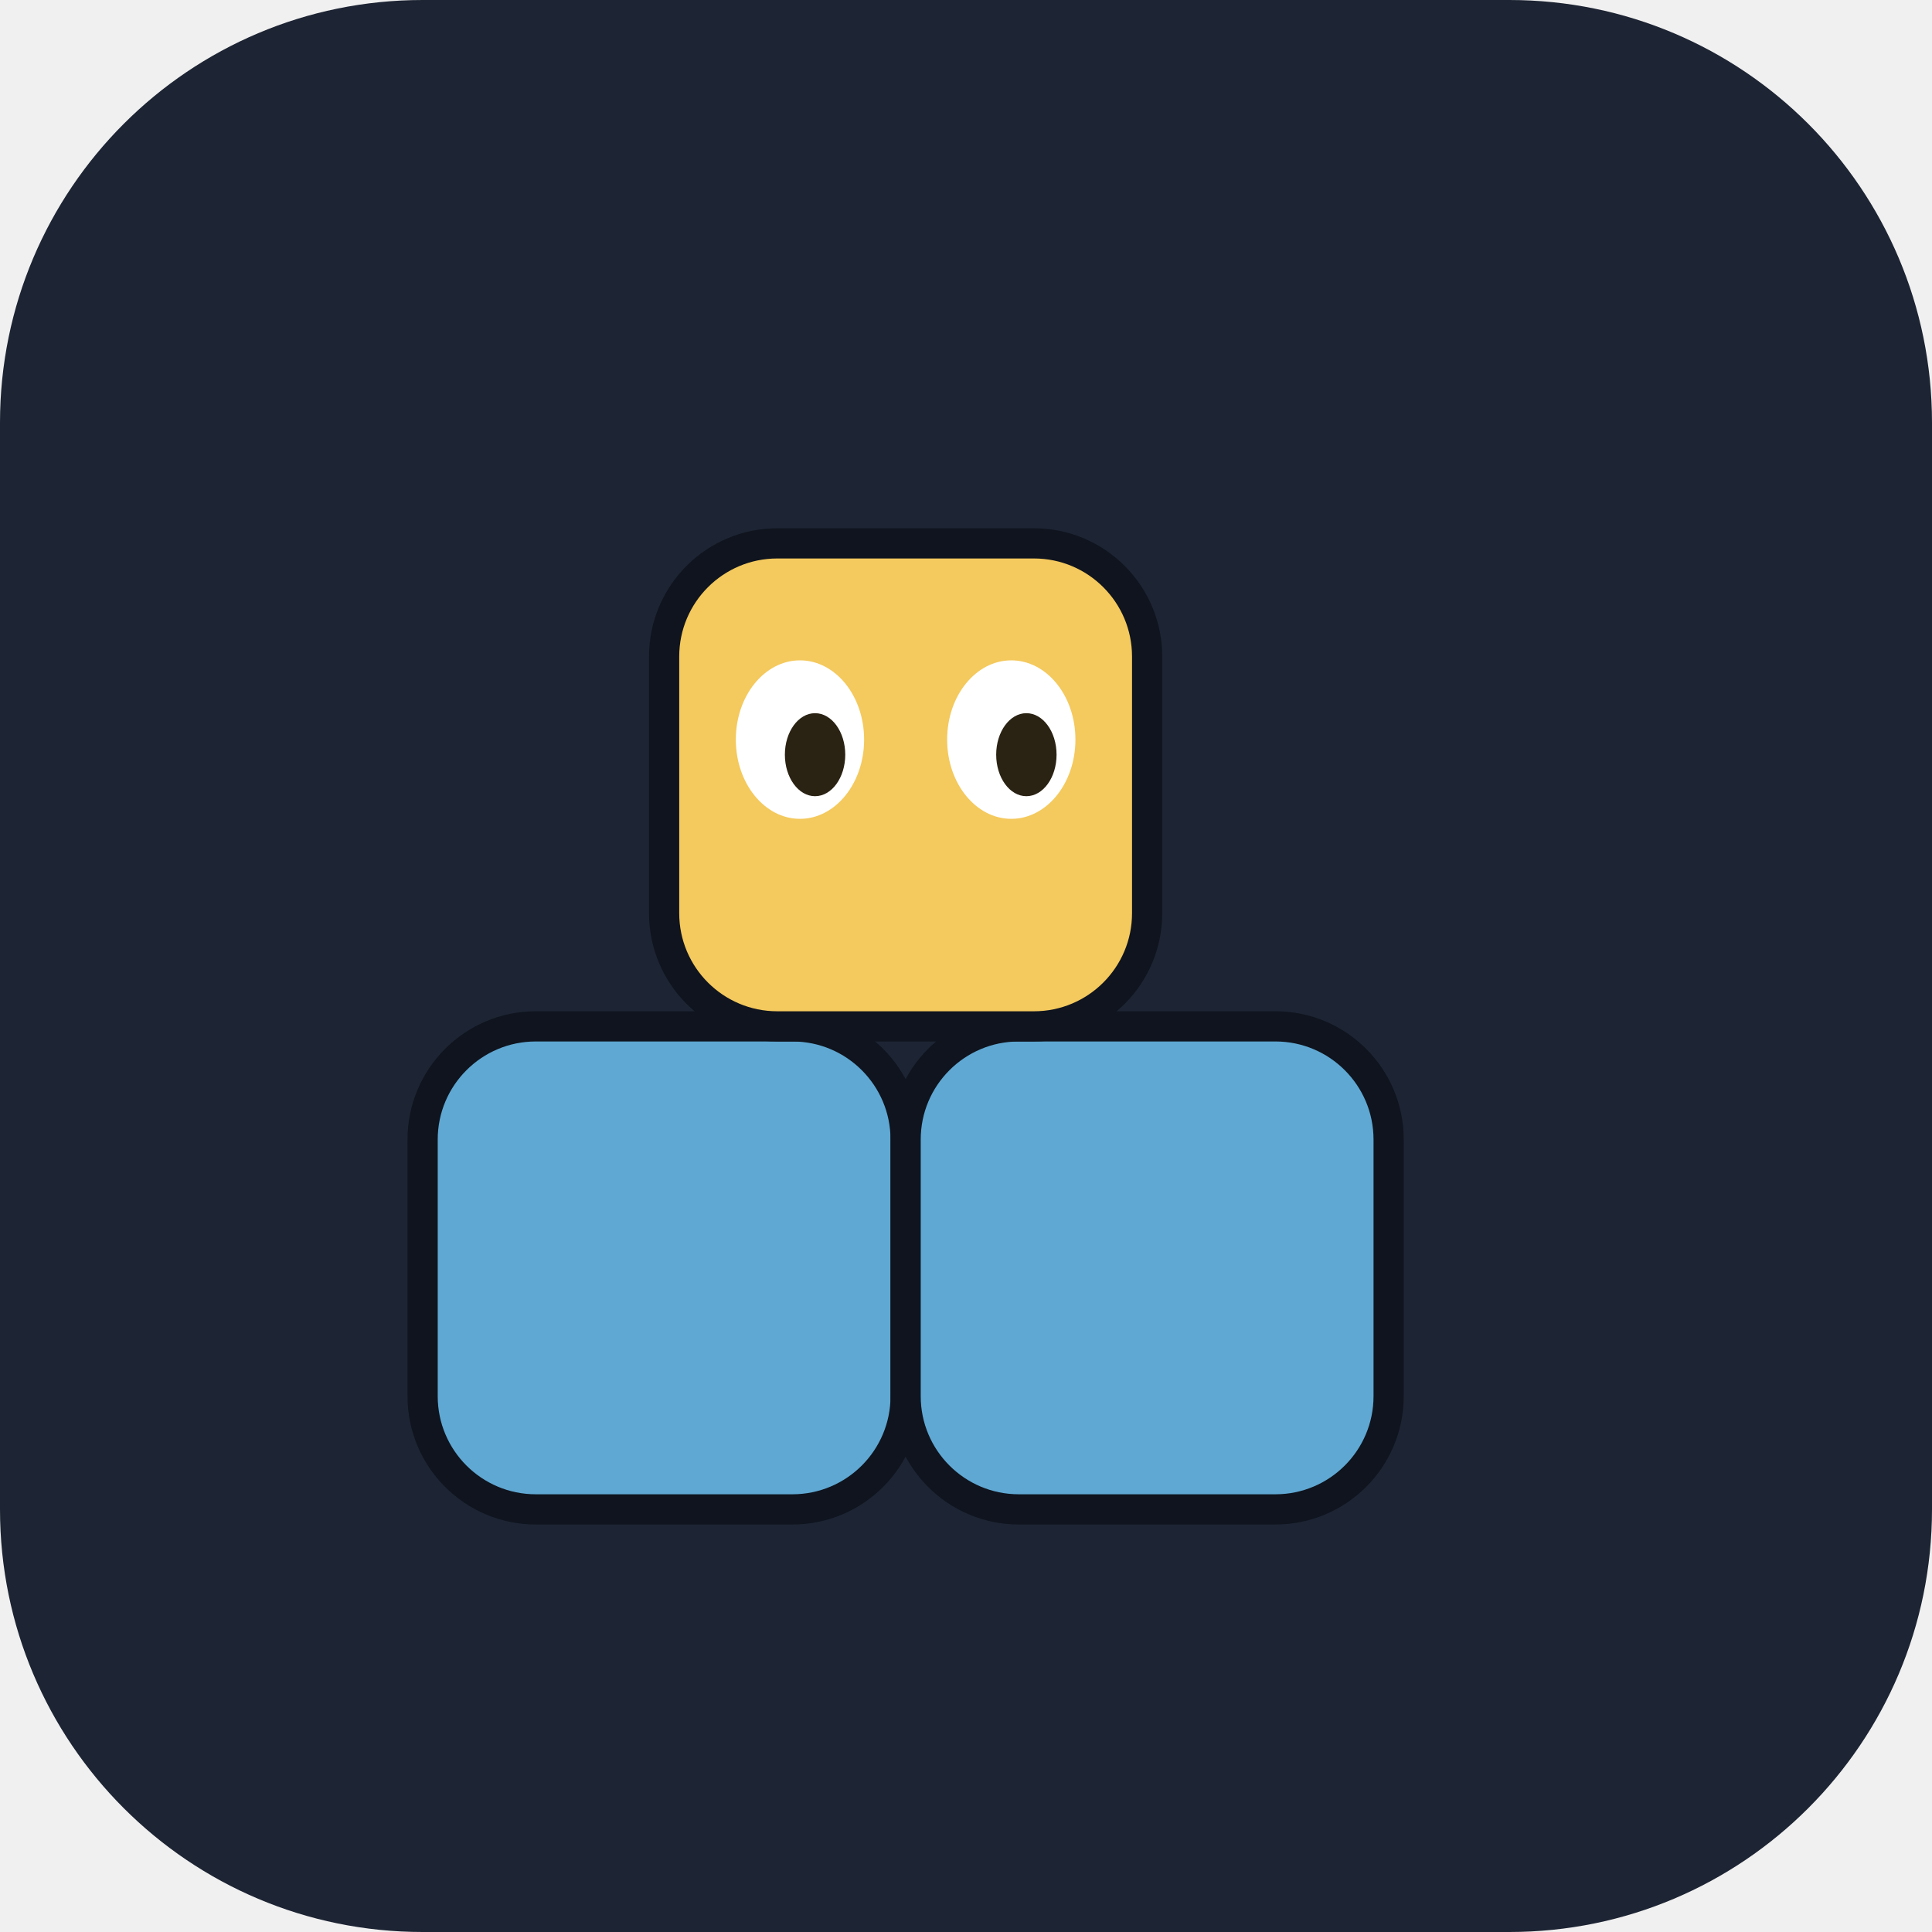
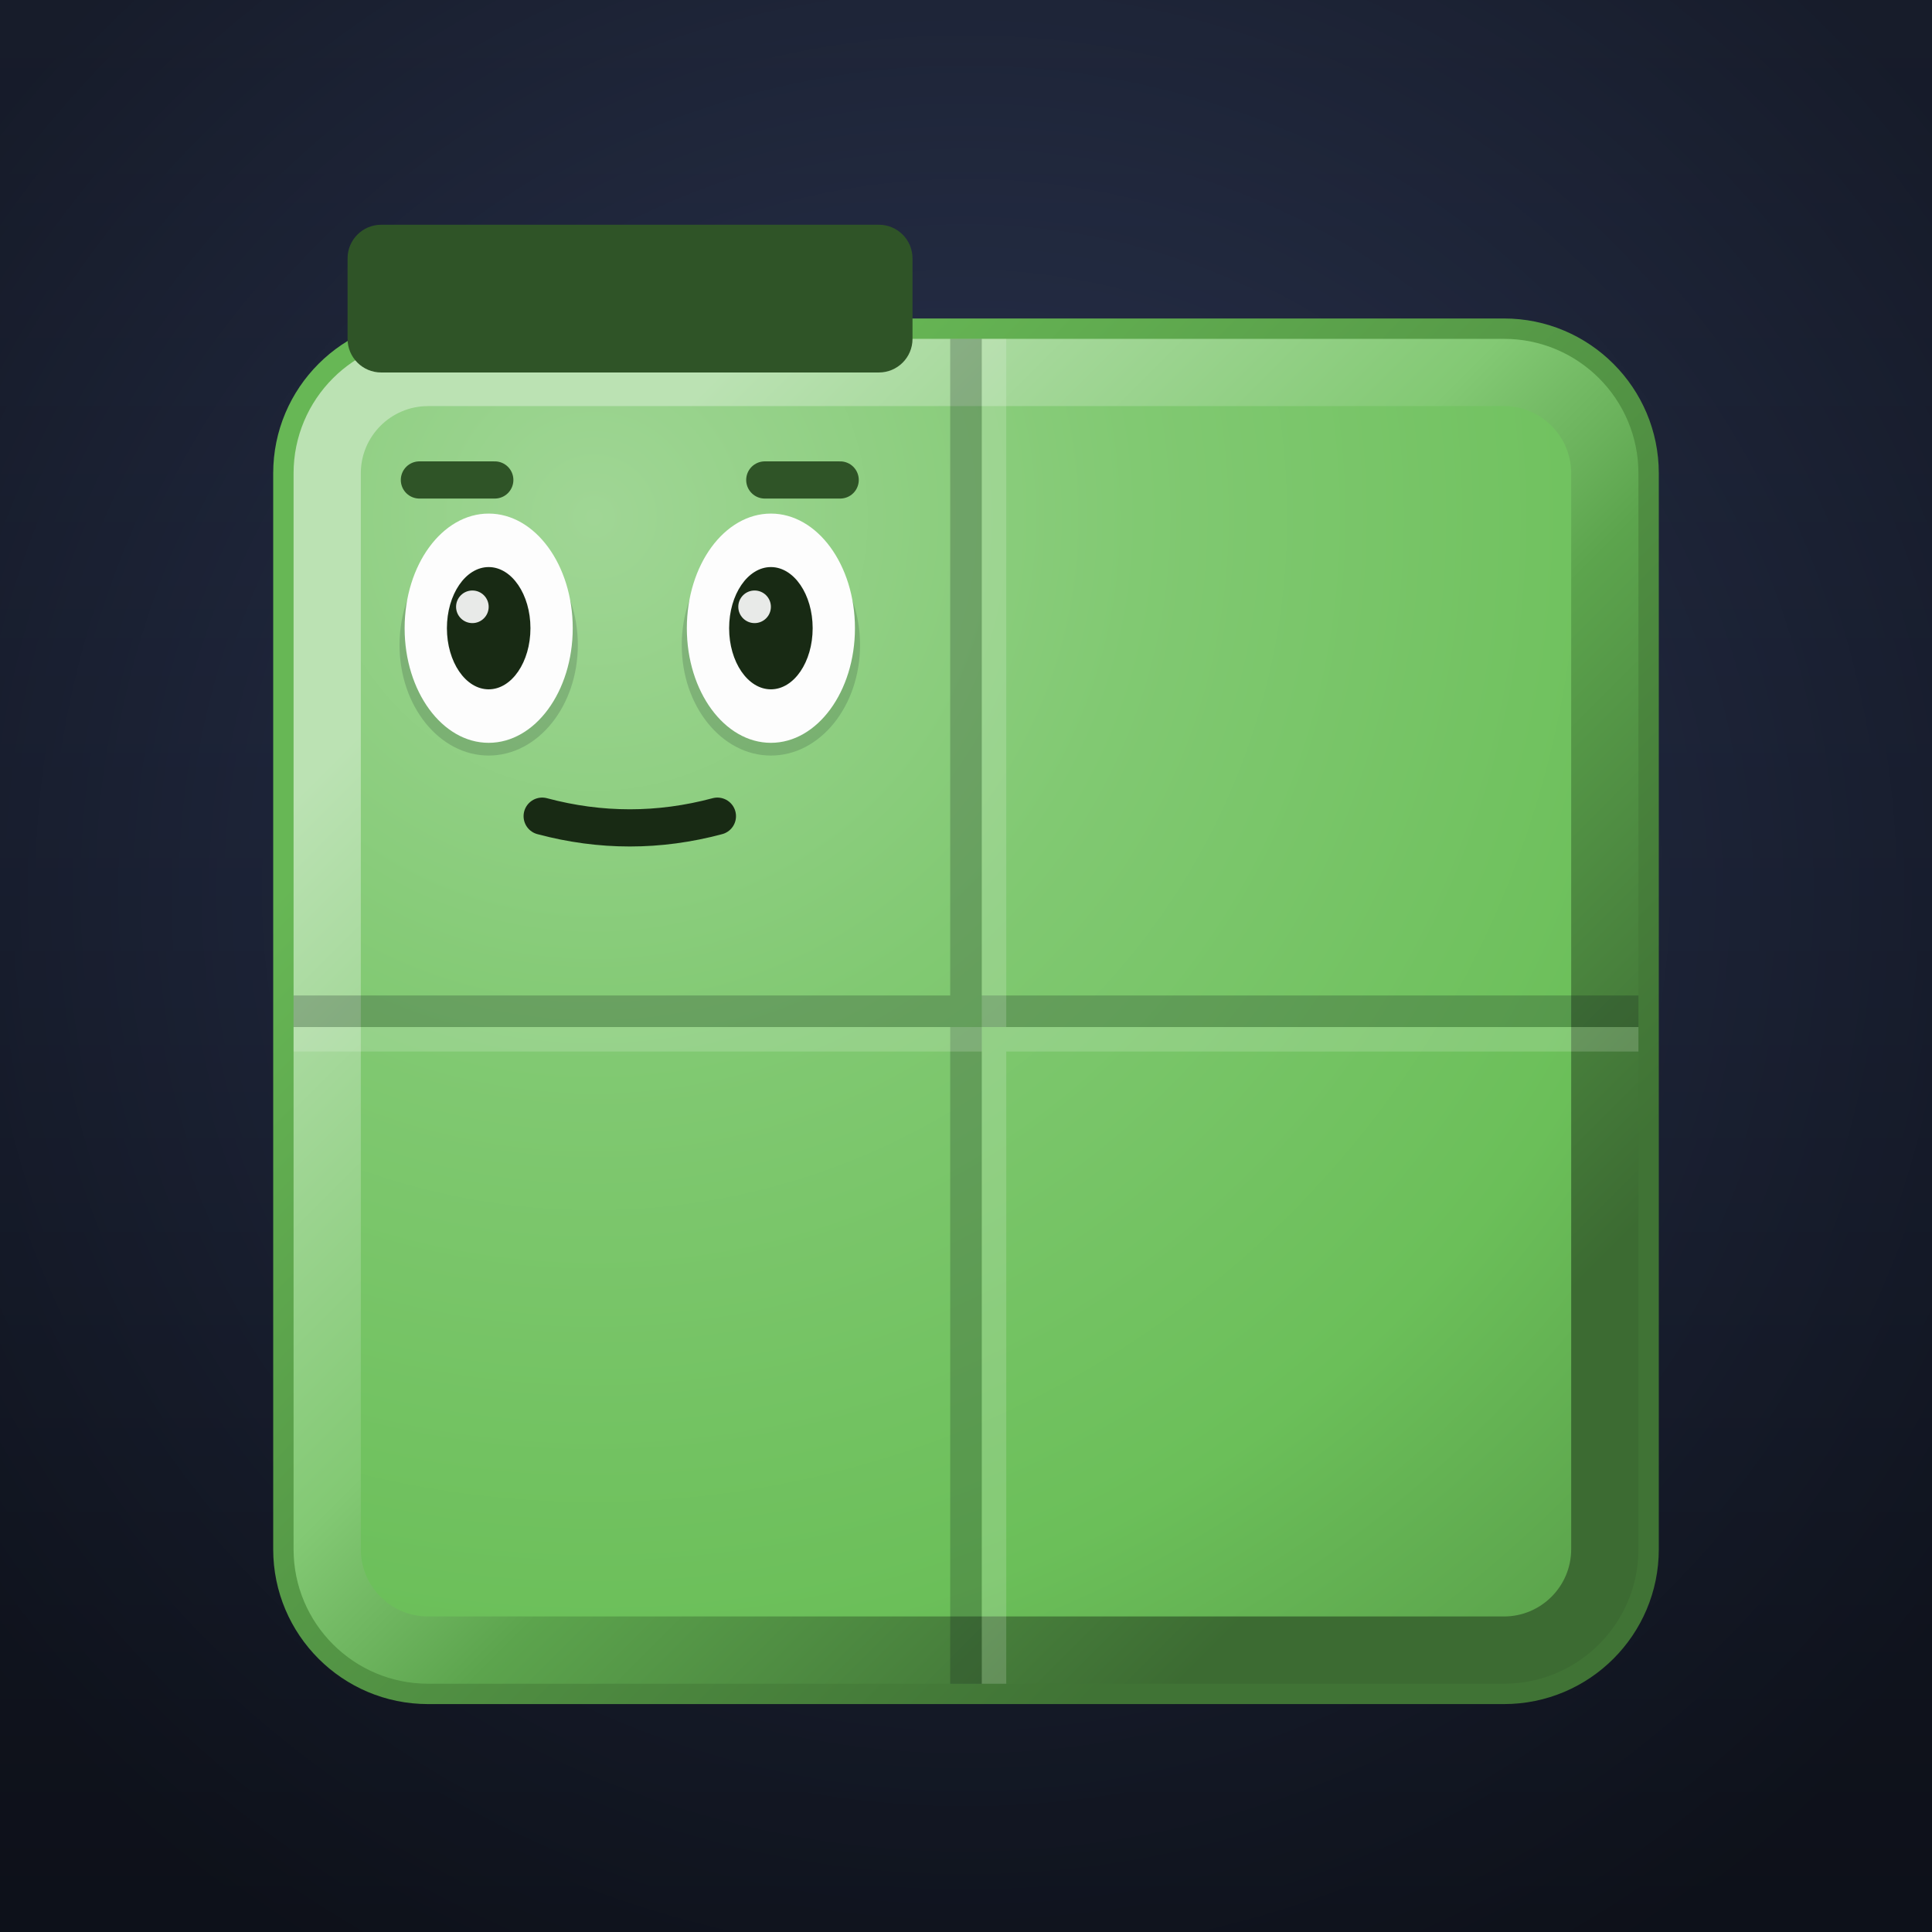
- <svg xmlns="http://www.w3.org/2000/svg" viewBox="0 0 512 512">
-   <rect width="512" height="512" rx="112" fill="#1d2433" />
-   <g stroke="#0f141e" stroke-width="8">
-     <rect x="112" y="272" width="128" height="128" rx="30" fill="#5FA8D3" />
-     <rect x="240" y="272" width="128" height="128" rx="30" fill="#5FA8D3" />
-     <rect x="176" y="144" width="128" height="128" rx="30" fill="#F4C95D" />
-   </g>
-   <g fill="#fff">
-     <ellipse cx="212" cy="196" rx="17" ry="21" />
-     <ellipse cx="268" cy="196" rx="17" ry="21" />
-   </g>
-   <g fill="#2a2213">
-     <ellipse cx="216" cy="200" rx="8" ry="11" />
-     <ellipse cx="272" cy="200" rx="8" ry="11" />
+ <svg xmlns="http://www.w3.org/2000/svg" viewBox="0 0 512 512" width="512" height="512">
+   <defs>
+     <linearGradient id="ciel" x1="0" y1="0" x2="0" y2="512" gradientUnits="userSpaceOnUse">
+       <stop offset="0" stop-color="#273049" />
+       <stop offset="0.42" stop-color="#212940" />
+       <stop offset="1" stop-color="#171d2c" />
+     </linearGradient>
+     <radialGradient id="vignette" cx="256" cy="236" r="330" gradientUnits="userSpaceOnUse">
+       <stop offset="0.35" stop-color="#000" stop-opacity="0" />
+       <stop offset="1" stop-color="#000" stop-opacity="0.42" />
+     </radialGradient>
+     <linearGradient id="lisere" x1="176" y1="177" x2="336" y2="335" gradientUnits="userSpaceOnUse">
+       <stop offset="0" stop-color="rgb(103,183,85)" />
+       <stop offset="1" stop-color="rgb(64,115,53)" />
+     </linearGradient>
+     <linearGradient id="biseau" x1="169" y1="169" x2="343" y2="343" gradientUnits="userSpaceOnUse">
+       <stop offset="0" stop-color="rgb(187,226,179)" />
+       <stop offset="0.42" stop-color="rgb(131,201,116)" />
+       <stop offset="0.6" stop-color="rgb(92,164,77)" />
+       <stop offset="1" stop-color="rgb(60,107,50)" />
+     </linearGradient>
+     <radialGradient id="corps" cx="183" cy="159" r="358" gradientUnits="userSpaceOnUse">
+       <stop offset="0" stop-color="rgb(160,214,149)" />
+       <stop offset="0.3" stop-color="rgb(129,201,114)" />
+       <stop offset="0.62" stop-color="#6BBF59" />
+       <stop offset="1" stop-color="rgb(75,134,62)" />
+     </radialGradient>
+     <clipPath id="dedans">
+       <rect x="124" y="124" width="264" height="264" rx="26.4" />
+     </clipPath>
+   </defs>
+   <rect width="512" height="512" fill="url(#ciel)" />
+   <rect width="512" height="512" fill="url(#vignette)" />
+   <g transform="translate(256 268) scale(1.35) translate(-256 -256)">
+     <rect x="120" y="120" width="272" height="272" rx="30.4" fill="url(#lisere)" />
+     <rect x="124" y="124" width="264" height="264" rx="26.4" fill="url(#biseau)" />
+     <rect x="137.2" y="137.2" width="237.6" height="237.6" rx="13.2" fill="url(#corps)" />
+     <g clip-path="url(#dedans)" fill="none" stroke-linecap="round">
+       <g stroke="#0c101a" stroke-opacity="0.22" stroke-width="6.2">
+         <path d="M256 124V388M124 256H388" />
+       </g>
+       <g stroke="#fff" stroke-opacity="0.17" stroke-width="4.8">
+         <path d="M261.5 124V388M124 261.5H388" />
+       </g>
+     </g>
+     <g transform="translate(190 190)">
+       <rect x="-55.4" y="-88.4" width="110.9" height="29" rx="6.6" fill="rgb(47,84,39)" />
+       <g stroke="rgb(47,84,39)" stroke-width="7.3" stroke-linecap="round">
+         <path d="M-41.3-38.3h14.8M26.5-38.3h14.8" />
+       </g>
+       <g>
+         <ellipse cx="-27.7" cy="-5.9" rx="17.5" ry="21.7" fill="#0c101a" fill-opacity="0.16" />
+         <ellipse cx="27.7" cy="-5.9" rx="17.5" ry="21.7" fill="#0c101a" fill-opacity="0.16" />
+         <ellipse cx="-27.7" cy="-9.2" rx="16.5" ry="22.5" fill="#FDFDFD" />
+         <ellipse cx="27.7" cy="-9.2" rx="16.5" ry="22.5" fill="#FDFDFD" />
+         <ellipse cx="-27.7" cy="-9.2" rx="8.2" ry="12" fill="rgb(24,42,20)" />
+         <ellipse cx="27.7" cy="-9.2" rx="8.2" ry="12" fill="rgb(24,42,20)" />
+         <circle cx="-30.9" cy="-13.4" r="3.2" fill="#fff" fill-opacity="0.9" />
+         <circle cx="24.5" cy="-13.4" r="3.2" fill="#fff" fill-opacity="0.9" />
+       </g>
+       <path d="M-17.2 27.7Q0 32.3 17.2 27.7" fill="none" stroke="rgb(24,42,20)" stroke-width="7.3" stroke-linecap="round" />
+     </g>
  </g>
</svg>
